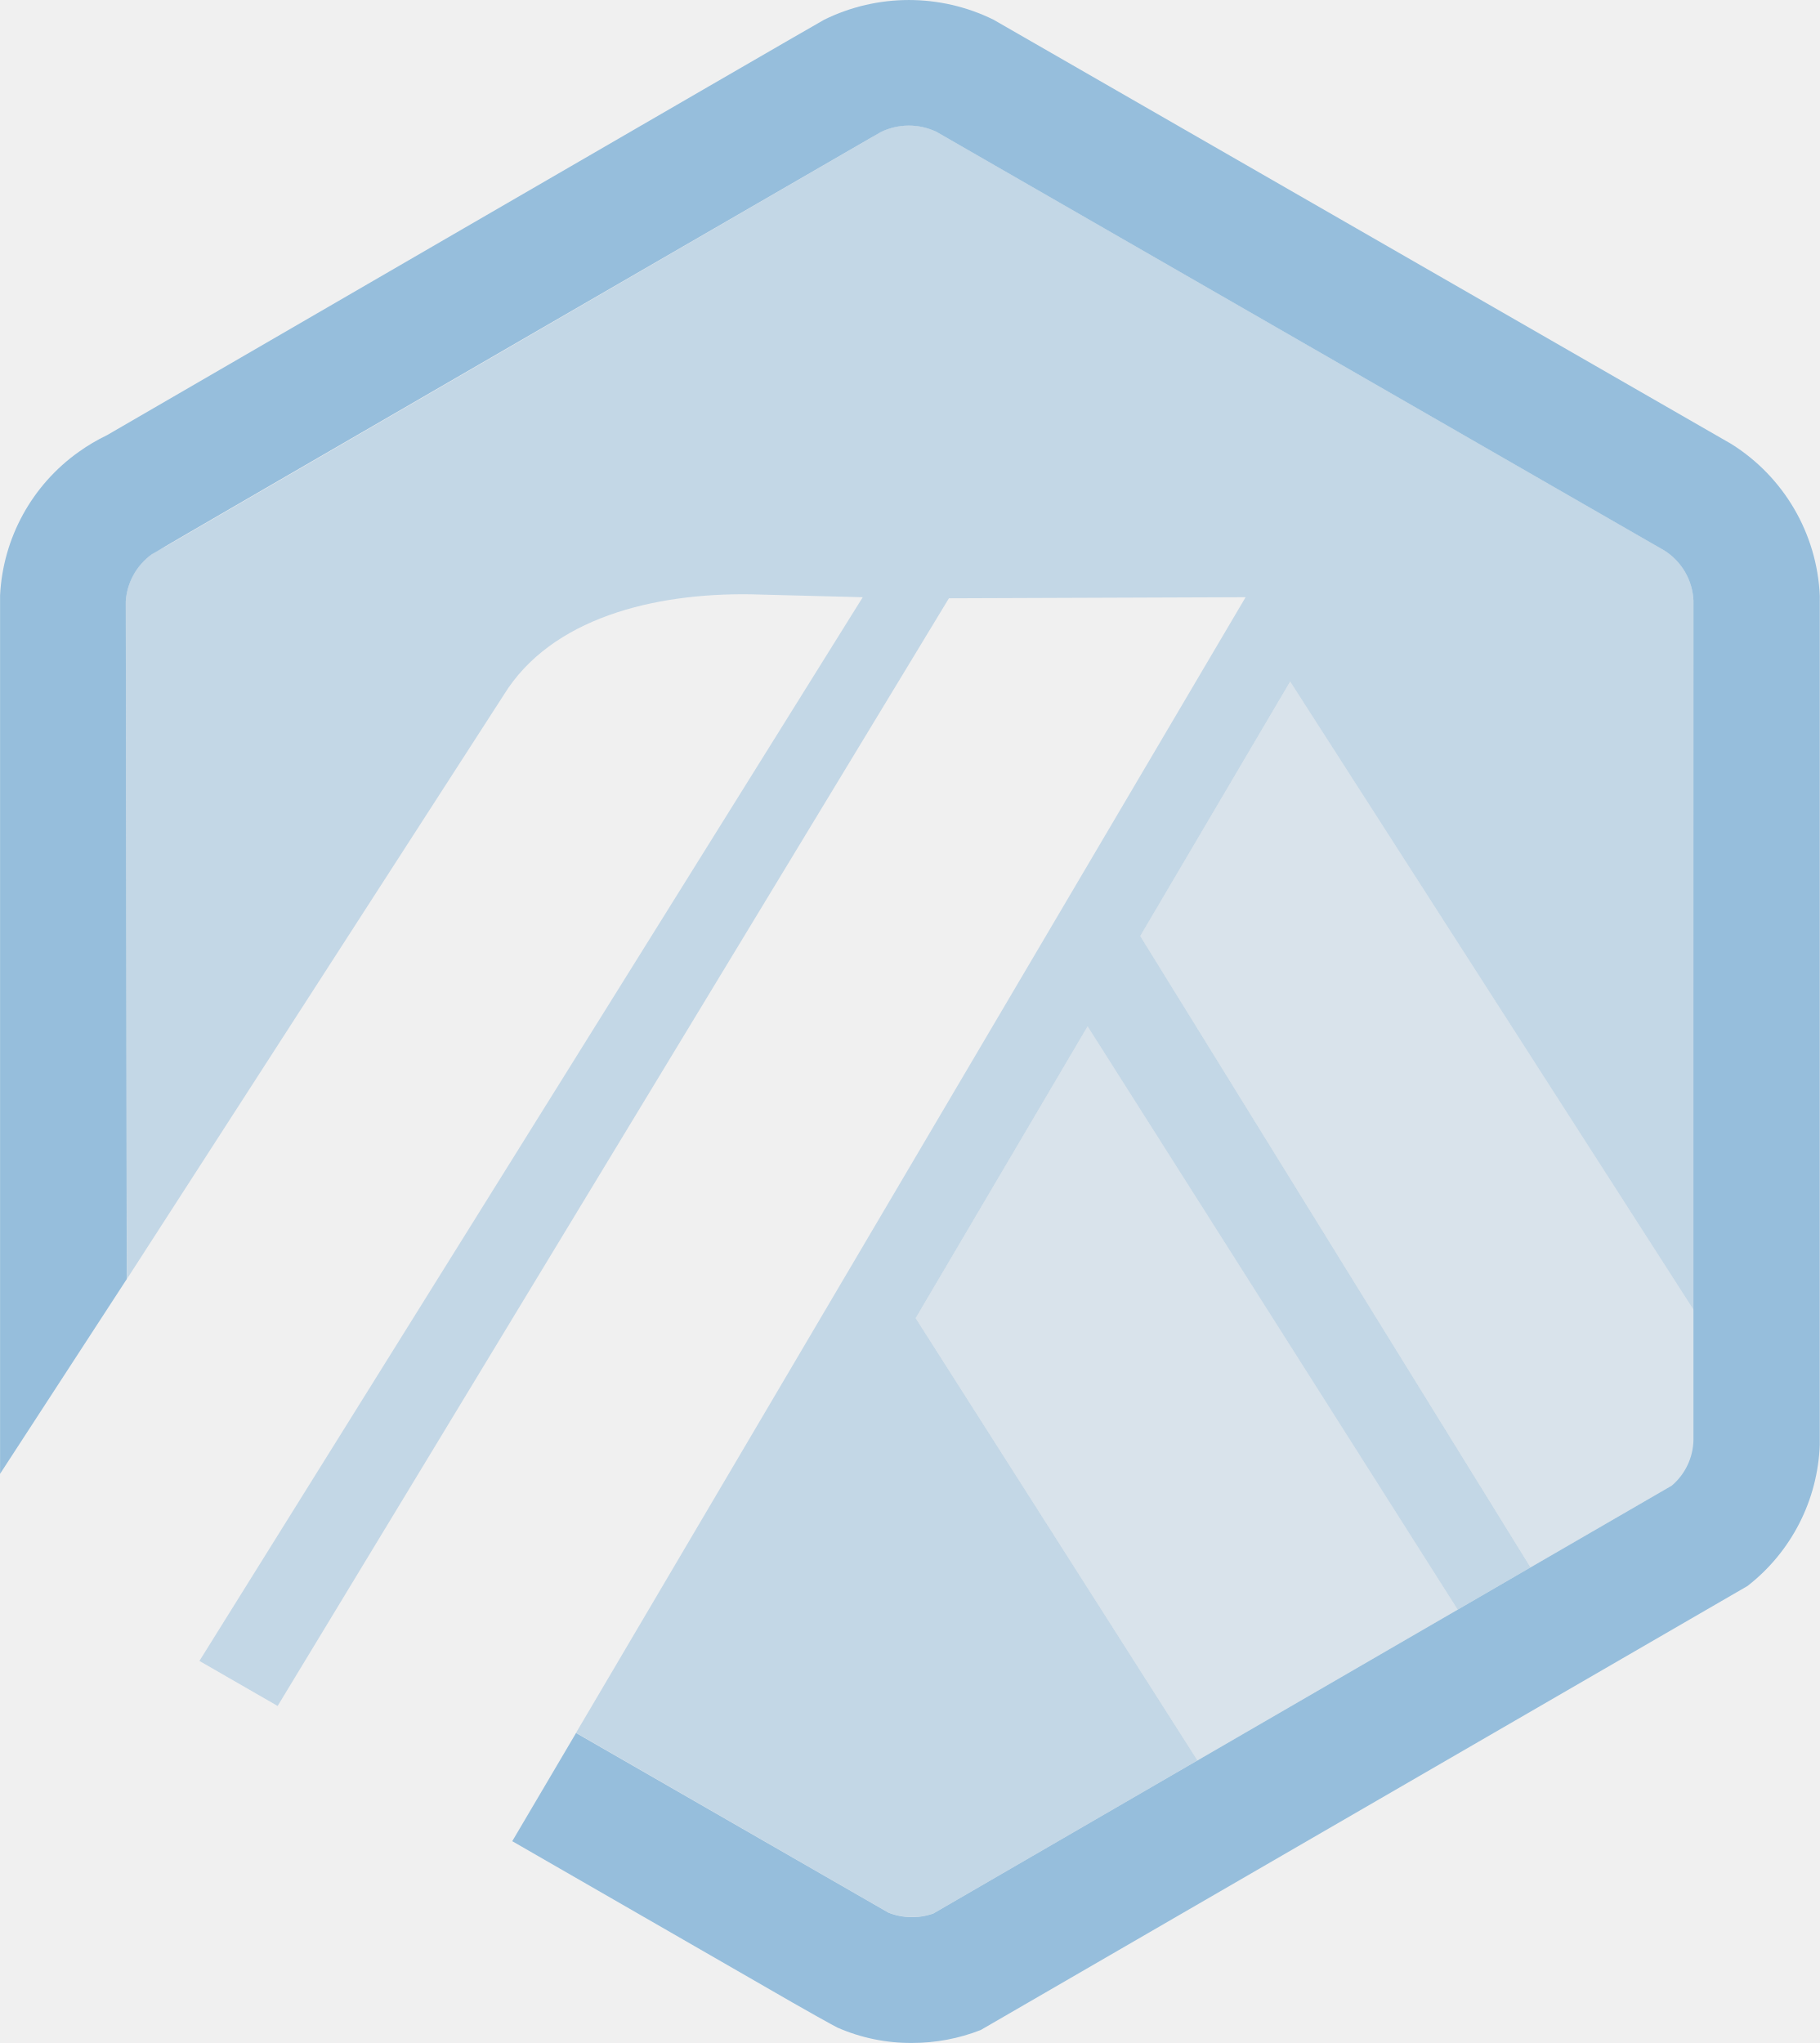
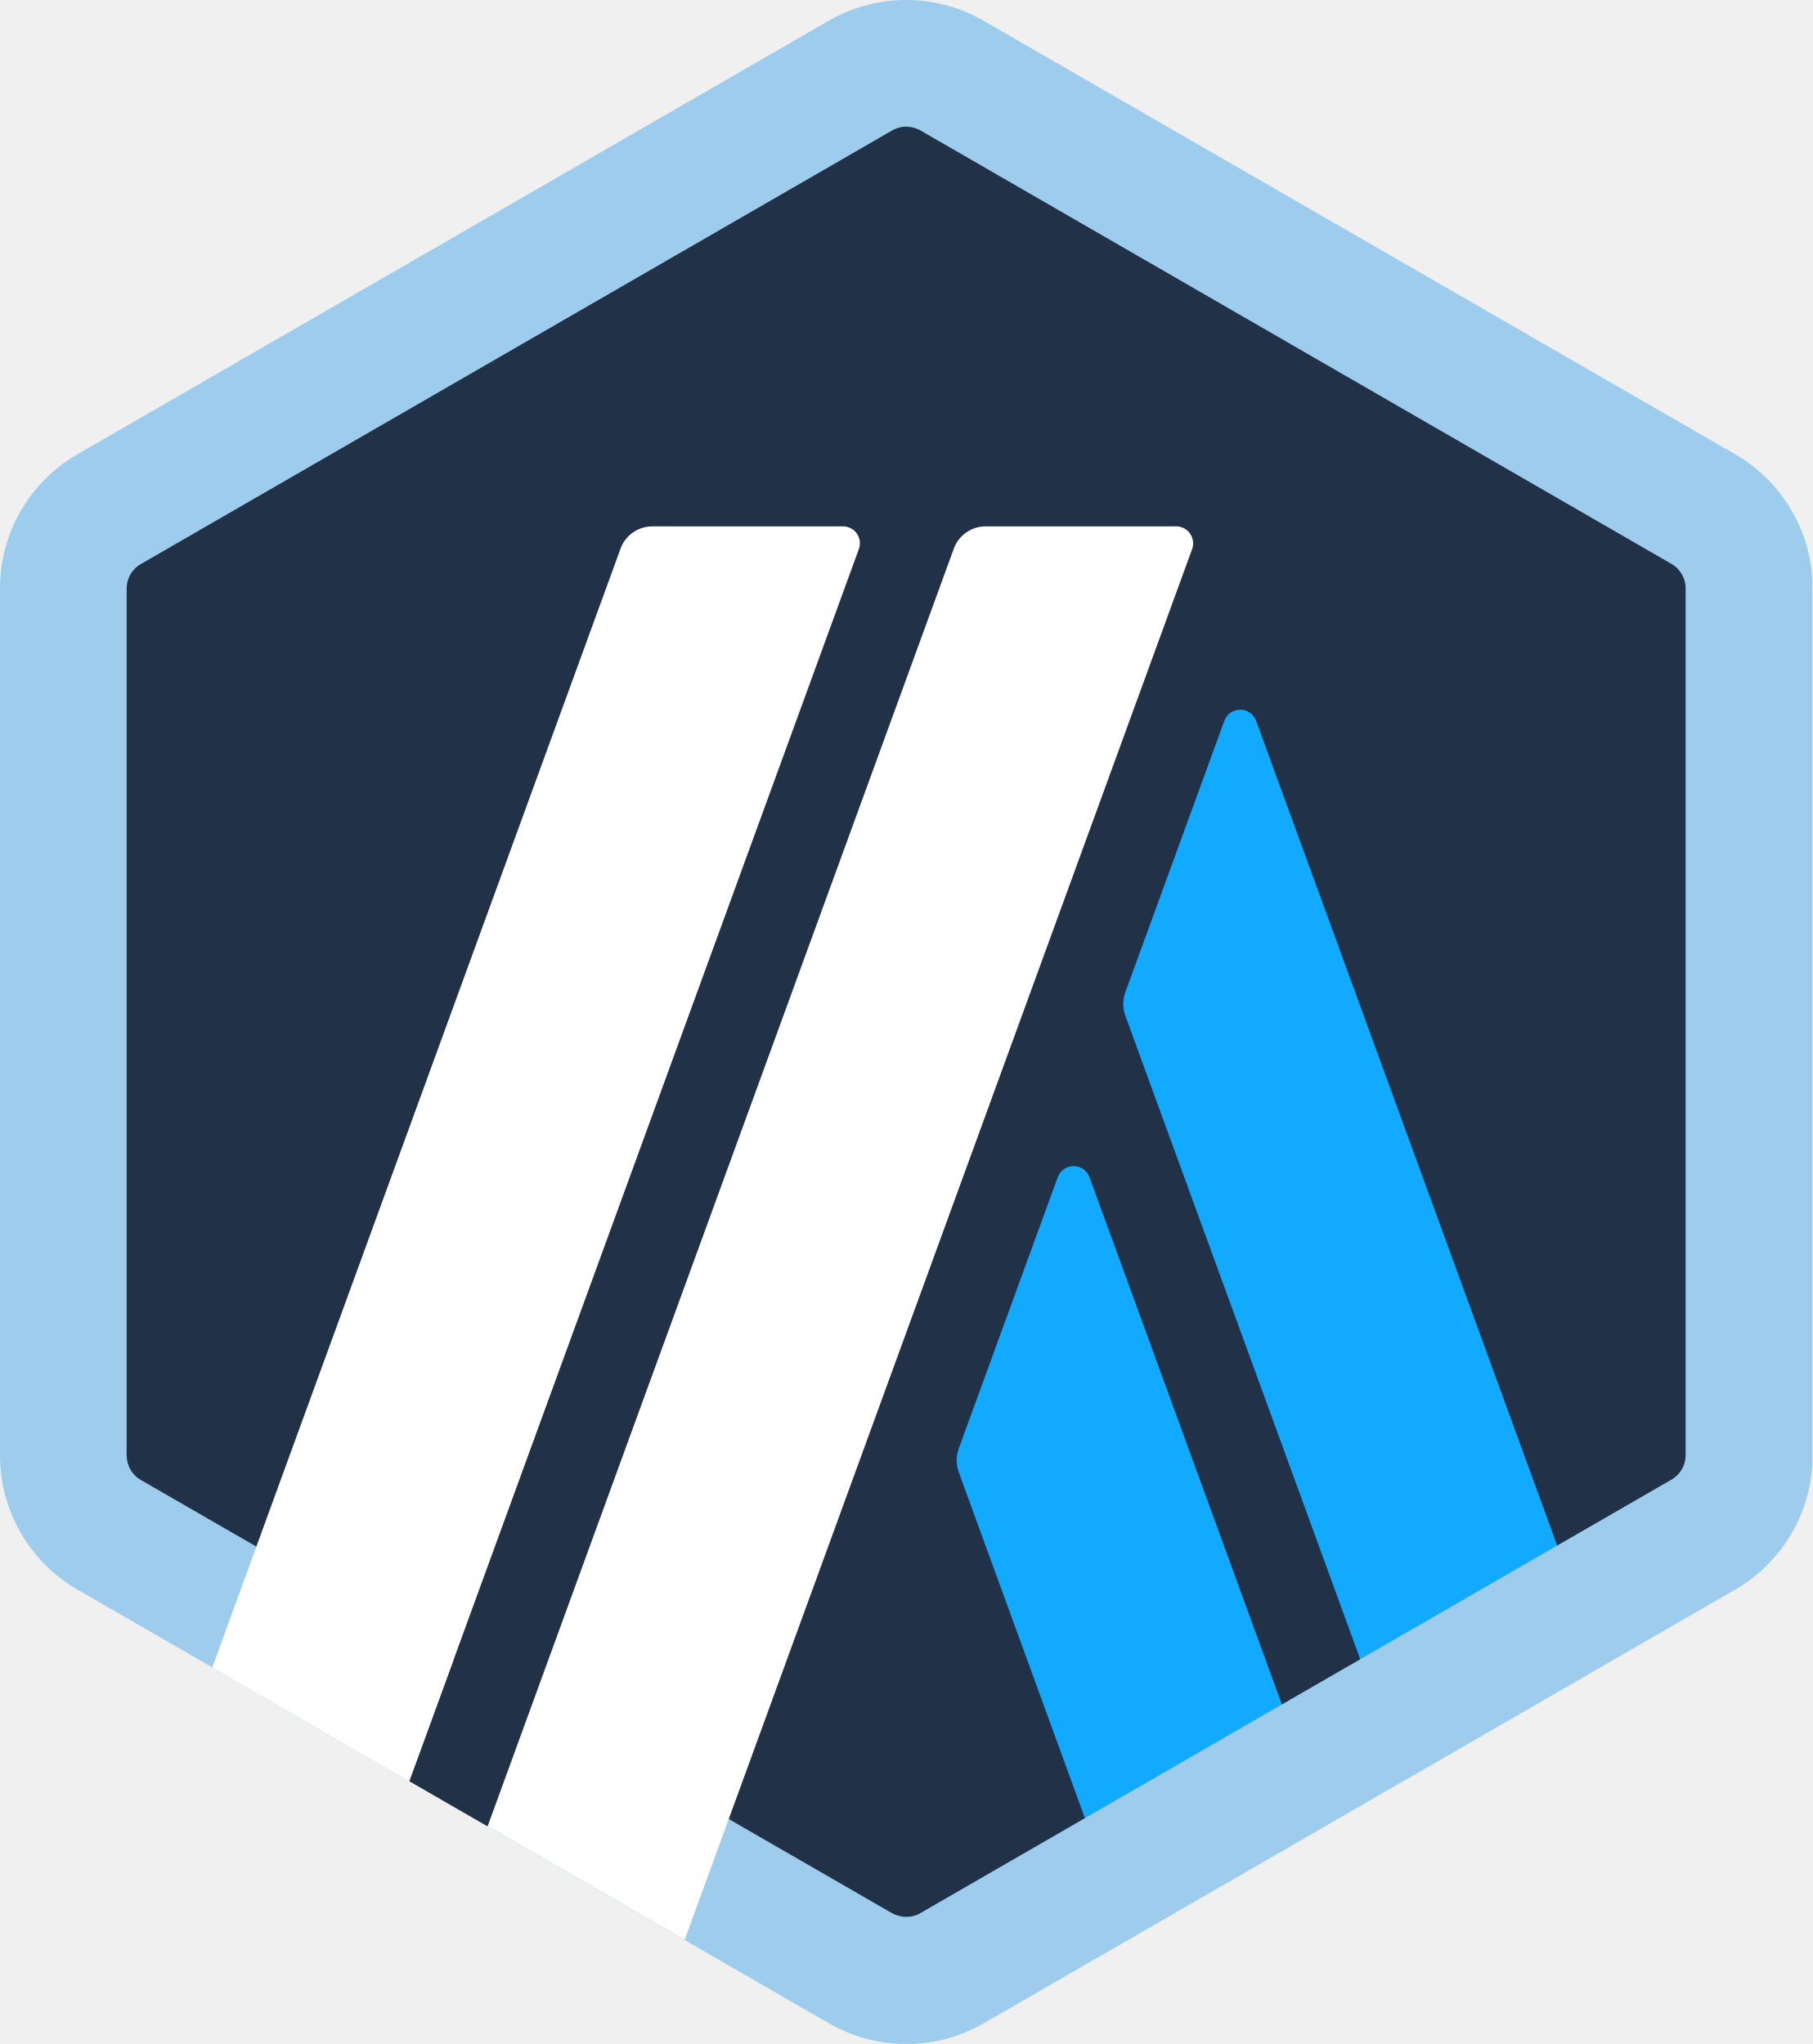
- <svg xmlns="http://www.w3.org/2000/svg" viewBox="-0.01 0 124.99 140.33" fill="#96BEDC">
-   <g transform="translate(41.509 -145.193)">
-     <g transform="translate(-219 92)">
-       <path fill="inherit" fill-opacity="0.5" d="M266.978,128.665l10.305-17.485,27.776,43.262.013,8.3-.091-57.131a4.3,4.3,0,0,0-1.99-3.428L252.984,73.42a4.408,4.408,0,0,0-3.821.018,4.352,4.352,0,0,0-.448.259l-.174.11L200,101.935l-.189.085a4.417,4.417,0,0,0-.717.418,4.29,4.29,0,0,0-1.729,2.731,4.419,4.419,0,0,0-.062.505l.076,46.556,25.872-40.1c3.257-5.317,10.354-7.03,16.942-6.937l7.732.2-45.56,73.064,5.371,3.092,46.106-76.083,20.379-.074-45.987,78L247.4,194.422l2.29,1.317a4.4,4.4,0,0,0,3.087.061l50.71-29.387-9.7,5.618Zm3.932,56.627-19.356-30.379,11.815-20.049,25.42,40.066Z" transform="translate(-11.186 -11.178)" />
-       <path fill-opacity="0.25" d="M321.883,235.122,341.239,265.5l17.88-10.362L333.7,215.073Z" transform="translate(-81.515 -91.387)" />
-       <path fill-opacity="0.25" d="M395.4,212.248l-.013-8.3-27.776-43.262L357.3,178.169l26.814,43.366,9.7-5.618a4.3,4.3,0,0,0,1.587-3.129Z" transform="translate(-101.511 -60.683)" />
-       <path fill="transparent" d="M177.491,212.312l13.691,7.889,45.56-73.064-7.732-.2c-6.588-.093-13.685,1.619-16.942,6.937l-25.872,40.1-8.7,13.373v4.969Z" transform="translate(0 -52.917)" />
-       <path fill="transparent" d="M287.75,147.406l-20.378.074-46.106,76.083,16.115,9.279,4.382-7.433Z" transform="translate(-24.713 -53.187)" />
-       <path d="M302.474,94.114a12.98,12.98,0,0,0-6.093-10.435L245.719,54.545a13.178,13.178,0,0,0-11.624,0c-.423.213-49.268,28.542-49.268,28.542a13.016,13.016,0,0,0-1.94,1.148,12.881,12.881,0,0,0-5.4,9.854v60.338l8.7-13.373L186.12,94.5a4.325,4.325,0,0,1,1.791-3.236c.23-.165,49.909-28.921,50.067-29a4.408,4.408,0,0,1,3.821-.018l50.007,28.765a4.3,4.3,0,0,1,1.99,3.428v57.672a4.2,4.2,0,0,1-1.495,3.129l-9.7,5.618-5,2.9-17.88,10.362-18.133,10.509a4.395,4.395,0,0,1-3.087-.061l-21.453-12.339-4.382,7.432,19.28,11.1c.638.362,1.206.684,1.672.946.722.4,1.214.675,1.387.759a12.528,12.528,0,0,0,5.118,1.053,12.89,12.89,0,0,0,4.72-.888l52.667-30.5a12.876,12.876,0,0,0,4.962-9.7Z" transform="translate(-0.001)" />
-     </g>
+ <svg xmlns="http://www.w3.org/2000/svg" viewBox="0 0 125.02 141.01">
+   <g clip-path="url(#a)">
+     <path d="M4.746 42.861V98.14a9.87 9.87 0 0 0 4.942 8.551l47.882 27.645a9.895 9.895 0 0 0 9.873 0l47.882-27.645a9.871 9.871 0 0 0 4.942-8.551V42.86a9.871 9.871 0 0 0-4.942-8.551L67.443 6.665a9.896 9.896 0 0 0-9.873 0L9.677 34.31a9.86 9.86 0 0 0-4.93 8.551Z" fill="#213147" />
+     <path d="m72.952 81.221-6.829 18.723a2.397 2.397 0 0 0 0 1.608l11.748 32.216 13.588-7.846-16.308-44.7c-.37-1.03-1.829-1.03-2.199 0Zm13.691-31.486c-.37-1.03-1.829-1.03-2.199 0l-6.829 18.723a2.398 2.398 0 0 0 0 1.608l19.248 52.743 13.588-7.845-23.808-65.23Z" fill="#12AAFF" />
+     <path d="M62.5 8.737c.336 0 .671.092.972.254l51.817 29.913c.602.347.973.995.973 1.678v59.813c0 .695-.371 1.331-.973 1.678l-51.817 29.913c-.29.173-.636.254-.972.254-.336 0-.671-.092-.972-.254L9.71 102.096a1.948 1.948 0 0 1-.973-1.678V40.593c0-.694.37-1.33.973-1.678L61.528 9.003c.3-.174.636-.266.972-.266ZM62.5 0c-1.84 0-3.692.474-5.347 1.435l-51.806 29.9A10.686 10.686 0 0 0 0 40.594v59.814c0 3.818 2.037 7.348 5.347 9.257l51.817 29.913a10.74 10.74 0 0 0 5.348 1.435c1.84 0 3.692-.475 5.347-1.435l51.817-29.913a10.686 10.686 0 0 0 5.347-9.257V40.593c0-3.818-2.037-7.348-5.347-9.257L67.847 1.435A10.654 10.654 0 0 0 62.5 0Z" fill="#9DCCED" />
+     <path d="m28.229 122.879 4.768-13.053 9.595 7.973-8.97 8.193-5.393-3.113Z" fill="#213147" />
+     <path d="M58.136 36.312H44.999c-.983 0-1.863.613-2.199 1.539l-28.16 77.182 13.589 7.846 31.007-84.994a1.164 1.164 0 0 0-1.1-1.573Zm22.987 0H67.987c-.984 0-1.864.613-2.2 1.539L33.635 125.98l13.588 7.846 35-95.94a1.173 1.173 0 0 0-1.1-1.574Z" fill="#fff" />
  </g>
+   <defs>
+     <clipPath id="a">
+       <path fill="#fff" d="M0 0h125v141H0z" />
+     </clipPath>
+   </defs>
</svg>
